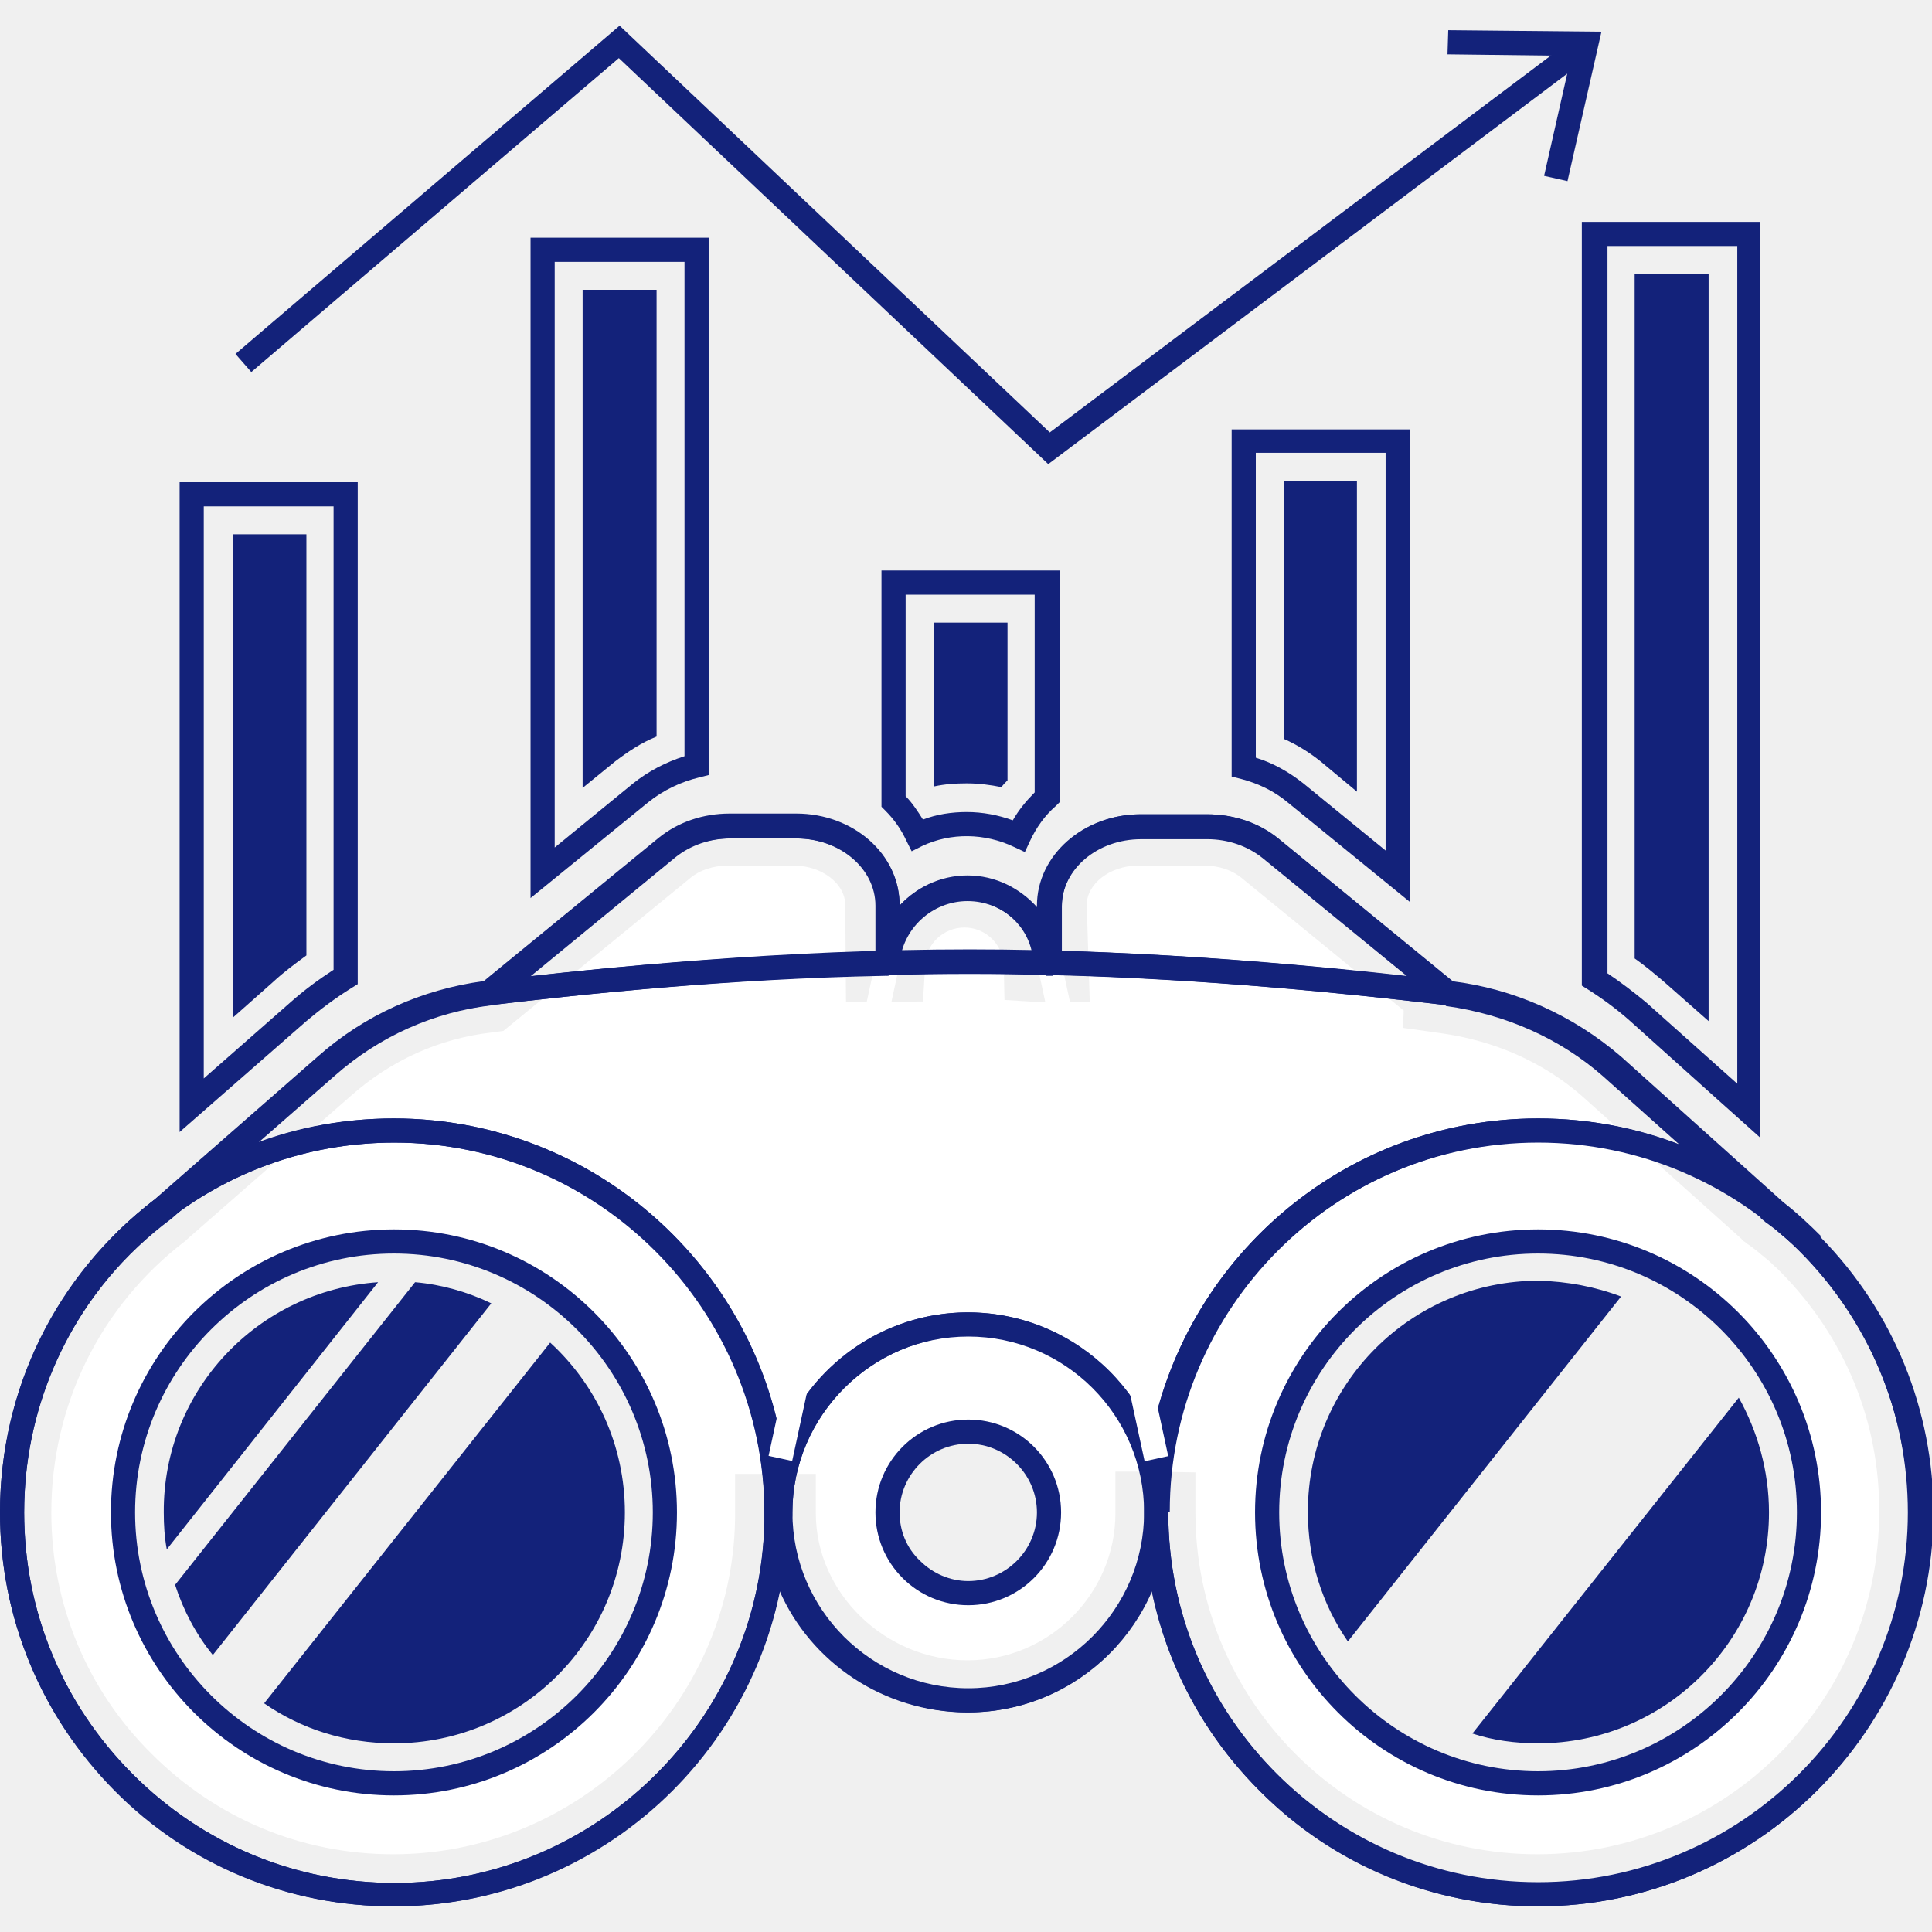
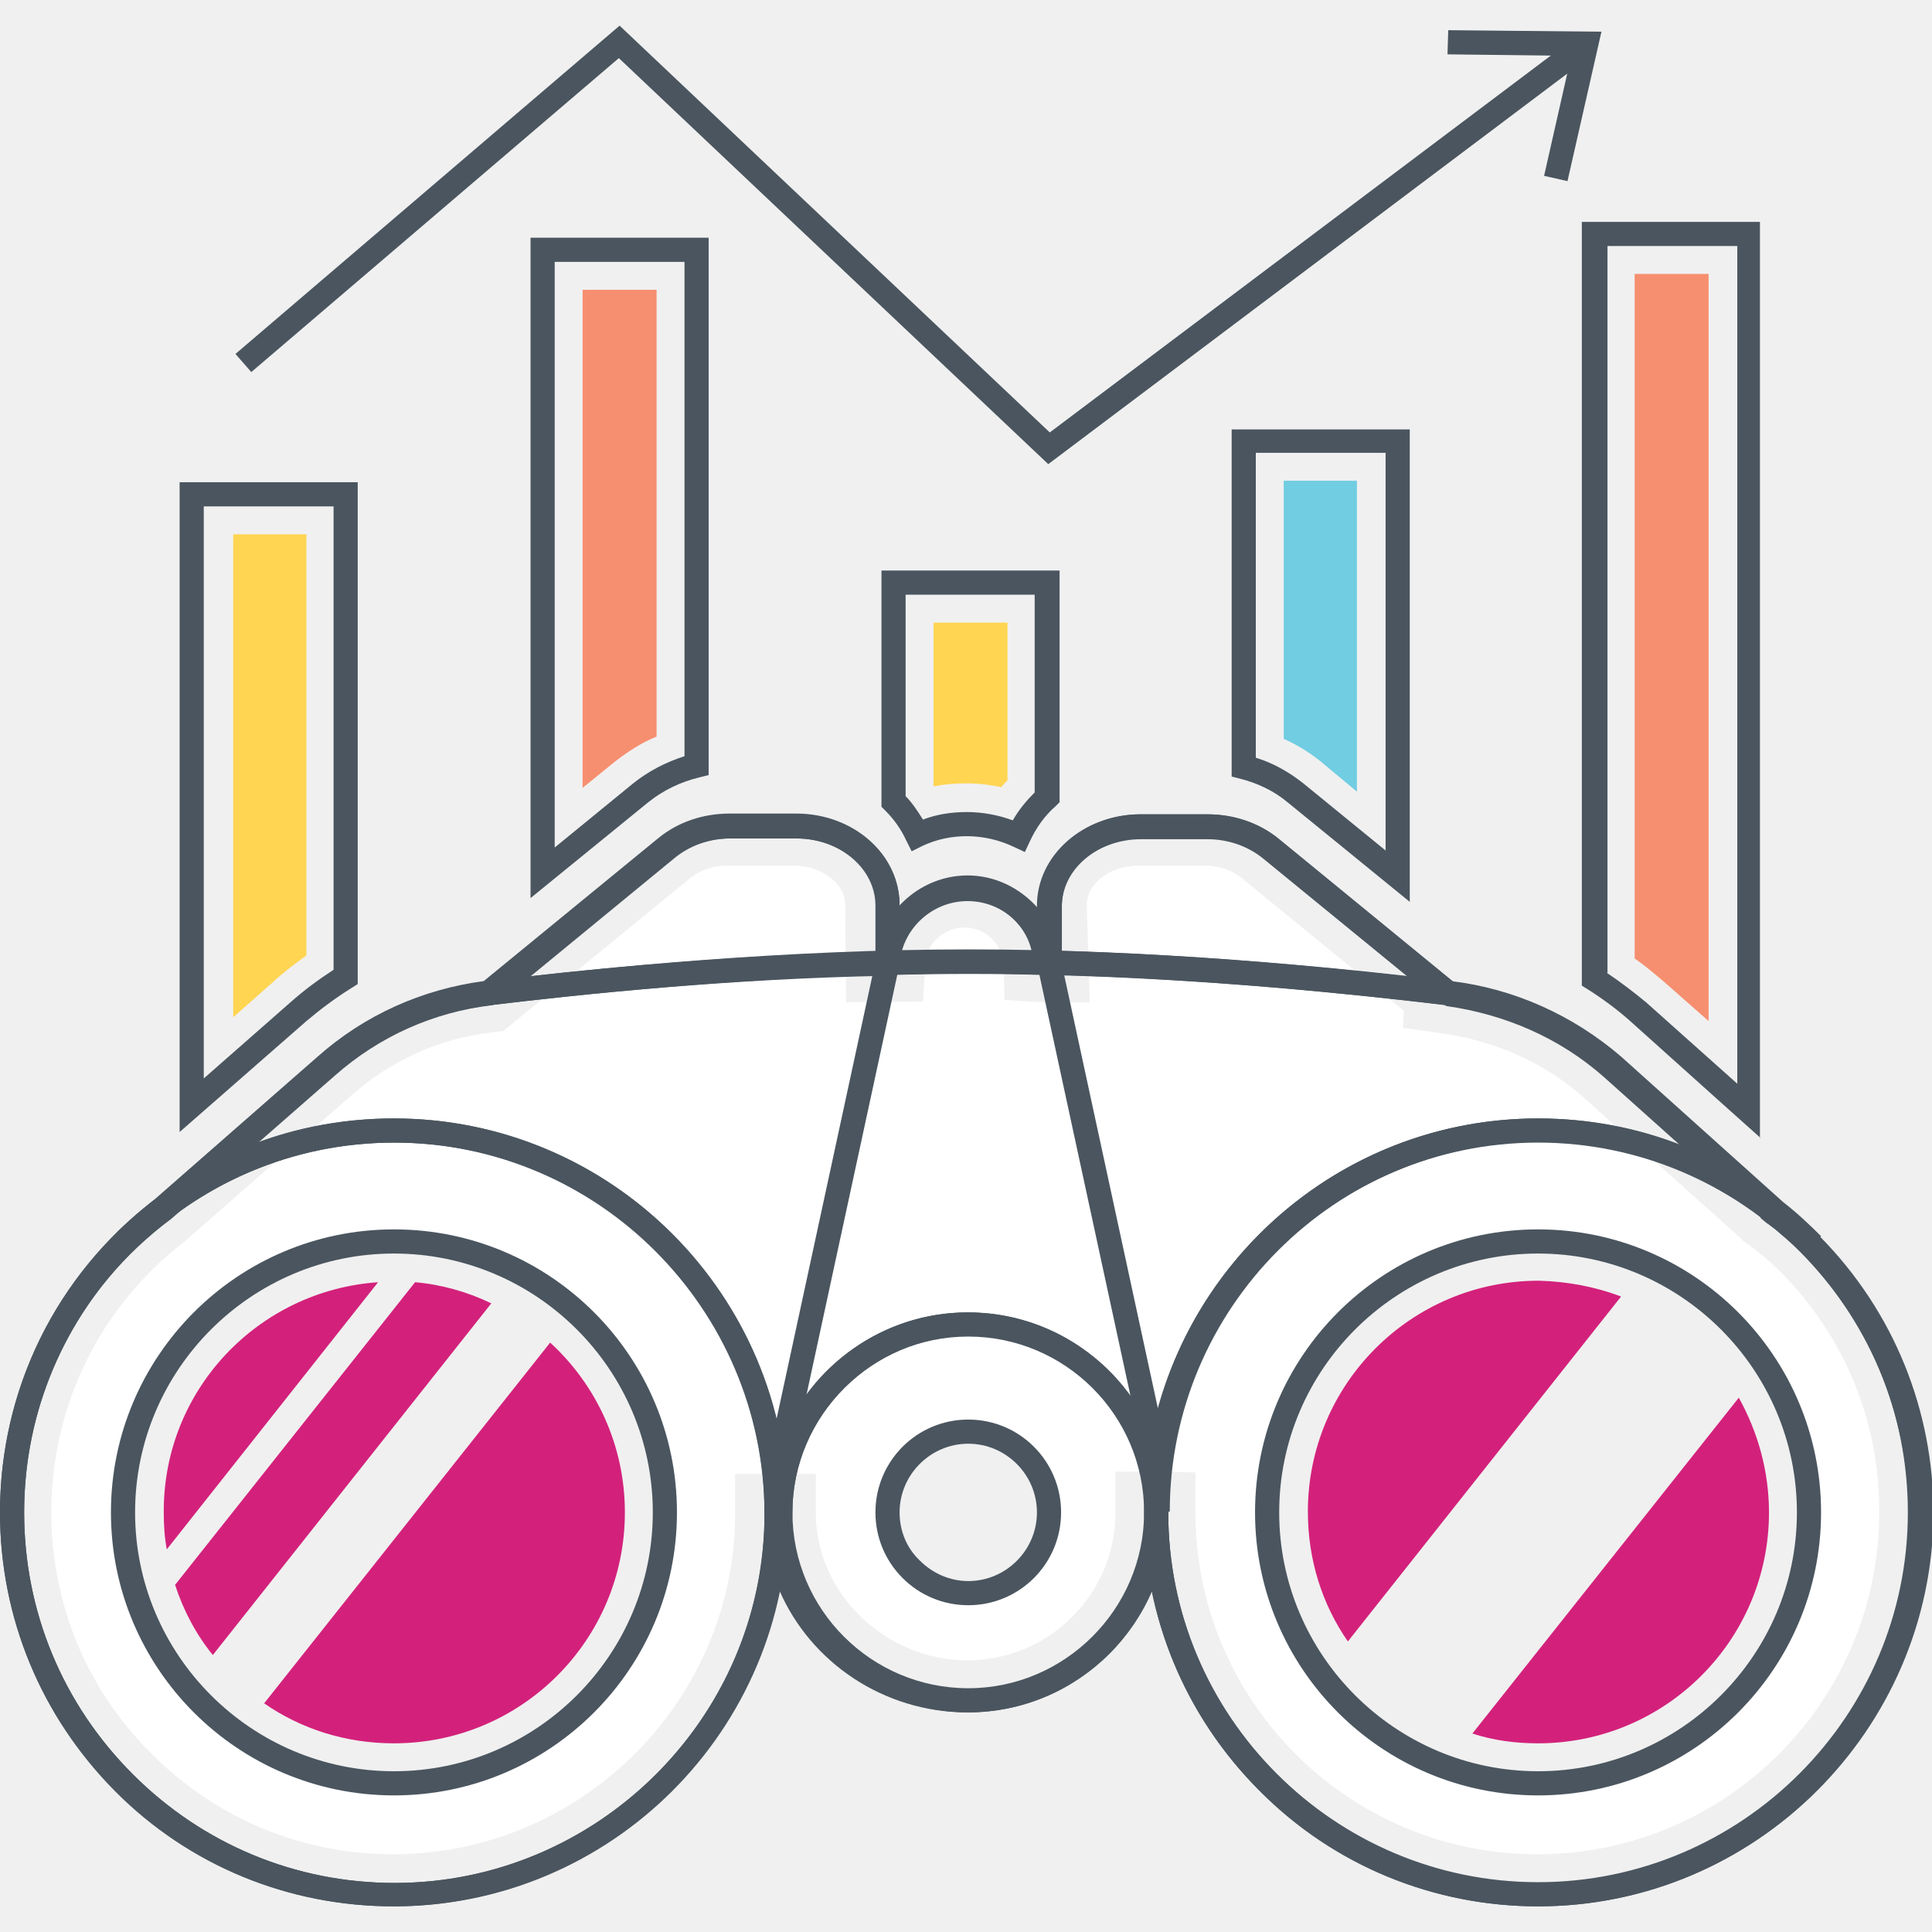
- <svg xmlns="http://www.w3.org/2000/svg" t="1755876845322" class="icon" viewBox="0 0 1024 1024" version="1.1" p-id="14236" data-spm-anchor-id="a313x.search_index.0.i32.69493a81yu511m" width="128" height="128">
-   <path d="M944 674.4l-2.4-2.4c-1.6-1.2-2.8-2.8-4.4-4l-2.4-2c-1.6-1.2-2.8-2.4-4.4-3.6-0.4-0.4-3.2-2.4-3.2-2.4l-1.2-0.8c-0.8-0.8-1.6-1.2-2.8-2v-0.4l-84.4-75.6c-20.4-18-46.4-29.6-75.2-33.6l-20-2.8 0.4-9.2-85.6-70c-5.2-4.4-12.4-6.8-20-6.8h-35.2c-14.8 0-27.2 9.6-27.2 20.8l1.6 51.6h-21.2-4l-20-1.2-0.4-18.8c-0.8-11.2-10-19.6-20.8-19.6-11.2 0-20.4 8.8-20.8 19.6l-1.2 19.6-40.8 0.4-0.4-51.6c0-11.2-12.4-20.8-27.2-20.8h-35.2c-7.6 0-14.8 2.4-20 6.8l-98.8 80.8-6 0.8c-28 3.2-53.6 14.8-74.8 33.6l-86.8 76-0.8 0.8c-45.2 34.4-71.2 87.2-71.2 144 0 48.4 18.8 94 53.2 128 34.4 34.4 79.6 53.2 128 53.2 98.4 0 179.6-79.6 181.2-177.6v-24h42.8v20.8c0 42.4 36.8 78 80.4 78 43.2 0 78.4-35.2 78.4-78V780h21.2l21.2 0.4v21.2c0 100 81.2 181.2 181.2 181.2s181.2-81.2 181.2-181.2c0.4-48-18.4-93.2-52-127.2zM208.8 945.2c-79.2 0-143.6-64.4-143.6-143.6s64.4-143.6 143.6-143.6c79.2 0 143.6 64.4 143.6 143.6S288 945.2 208.8 945.2z m304.4-100.8c-23.6 0-42.8-19.2-42.8-42.8 0-23.6 19.2-42.8 42.8-42.8s42.8 19.2 42.8 42.8c0 23.6-19.2 42.8-42.8 42.8z m302 100.8c-79.2 0-143.6-64.4-143.6-143.6s64.4-143.6 143.6-143.6 143.6 64.4 143.6 143.6-64.4 143.6-143.6 143.6z" fill="#ffffff" p-id="14237" data-spm-anchor-id="a313x.search_index.0.i25.69493a81yu511m" class="" />
-   <path d="M208.8 951.6c-82.8 0-150-67.2-150-150s67.2-150 150-150 150 67.2 150 150-67.2 150-150 150z m0-287.2c-75.6 0-137.2 61.6-137.2 137.2s61.6 137.2 137.2 137.2 137.2-61.6 137.2-137.2-61.6-137.2-137.2-137.2z" fill="#13227a" p-id="14238" />
-   <path d="M200.4 679.6l-112 141.6c-1.2-6.4-1.6-12.8-1.6-19.6-0.4-64.8 50-117.6 113.6-122zM260.4 690.8l-147.6 186.4c-8.8-10.8-15.6-23.6-20-37.2L220 679.6c14 1.2 28 5.2 40.4 11.2zM331.2 801.6c0 67.6-54.8 122.4-122.4 122.4-25.6 0-49.2-7.6-68.8-21.2l151.6-191.2c24.4 22.4 39.6 54.4 39.6 90z" fill="#13227a" p-id="14239" data-spm-anchor-id="a313x.search_index.0.i30.69493a81yu511m" class="" />
-   <path d="M208.8 1010.4c-55.6 0-108.4-21.6-147.6-61.2-39.6-39.6-61.2-92-61.2-147.6 0-115.2 93.6-208.8 208.8-208.8s208.8 93.6 208.8 208.8c0 115.2-93.6 208.8-208.8 208.8z m0-404.8c-108 0-196 88-196 196 0 52.4 20.4 101.6 57.6 138.8s86.4 57.6 138.8 57.6c108 0 196-88 196-196-0.4-108.4-88.4-196.4-196.4-196.4zM815.2 951.6c-82.8 0-150-67.2-150-150s67.2-150 150-150 150 67.2 150 150-67.2 150-150 150z m0-287.2c-75.6 0-137.2 61.6-137.2 137.2s61.6 137.2 137.2 137.2 137.2-61.6 137.2-137.2-61.6-137.2-137.2-137.2z" fill="#13227a" p-id="14240" />
-   <path d="M859.2 687.2l-144.8 182.8c-13.6-19.6-21.2-43.2-21.2-68.8 0-67.6 54.8-122.4 122.4-122.4 15.2 0.4 30 3.2 43.6 8.4zM937.6 801.6c0 67.6-54.8 122.4-122.4 122.4-12 0-24-1.6-34.8-5.2l141.2-178c10 18 16 38.8 16 60.8z" fill="#13227a" p-id="14241" />
-   <path d="M815.2 1010.4c-55.6 0-108.4-21.6-147.6-61.2-39.6-39.6-61.2-92-61.2-147.6 0-115.2 93.6-208.8 208.8-208.8s208.8 93.6 208.8 208.8c0 115.2-93.6 208.8-208.8 208.8z m0-404.8c-108 0-196 88-196 196 0 52.4 20.4 101.6 57.6 138.8 37.2 37.2 86.4 57.6 138.8 57.6 108 0 196-88 196-196-0.4-108.4-88.4-196.4-196.4-196.4z" fill="#13227a" p-id="14242" />
-   <path d="M513.2 907.6c-58.4 0-106-47.6-106-106s47.6-106 106-106 106 47.6 106 106-47.6 106-106 106z m0-199.2c-51.6 0-93.2 42-93.2 93.2 0 51.6 42 93.2 93.2 93.2s93.2-42 93.2-93.2c0-51.6-42-93.2-93.2-93.2z" fill="#13227a" p-id="14243" />
-   <path d="M513.2 850.8c-13.2 0-25.6-5.2-34.8-14.4-9.2-9.2-14.4-21.6-14.4-34.8 0-27.2 22-49.2 49.2-49.2 27.2 0 49.2 22 49.2 49.2 0 27.2-22 49.2-49.2 49.2z m0-85.6c-20 0-36.4 16.4-36.4 36.4 0 9.6 3.6 18.8 10.8 25.6 6.8 6.8 16 10.8 25.6 10.8 20 0 36.4-16.4 36.4-36.4s-16.4-36.4-36.4-36.4zM70.4 662.8l-8.8-9.2c6.4-6.4 13.2-12 20-17.6l8 10-19.2 16.8z" fill="#13227a" p-id="14244" />
-   <path d="M412.4 812.8c-2.8 0-6-1.6-6.8-6-0.4-1.6-0.4-3.2-0.4-5.2 0-108-88-196-196-196-43.6 0-84.8 14-119.2 40.4l-8-10 86.8-76c25.6-22.4 56.4-36 90-40 62.8-7.6 158.4-16.8 255.2-16.8 96.8 0 192 9.2 255.2 16.8 33.2 4 64.4 18 90 40l86 77.2c7.2 5.6 13.6 11.6 20 18l-8.8 9.2-19.6-17.6c-34.8-27.2-76.4-41.6-120.8-41.6-108 0-196 88-196 196h-12.8c0-51.6-42-93.2-93.2-93.2S420 750 420 801.6c0 9.6-4.8 11.2-7.6 11.2z m-203.6-220c102 0 187.2 73.6 205.2 170.8 15.2-39.6 54-68 98.8-68 43.6 0 81.2 26.4 97.6 64.4 19.6-95.2 103.6-167.2 204.8-167.2 26.4 0 52 4.8 75.6 14l-41.2-36.8c-23.6-20.4-52-33.2-82.8-37.2-62.8-7.6-157.6-16.8-253.6-16.8s-190.8 9.2-253.6 16.8c-30.8 3.6-59.6 16.4-83.2 37.2l-41.2 36c23.2-8.8 48-13.2 73.6-13.2z" fill="#13227a" p-id="14245" />
-   <path d="M464.16 508.912l12.512 2.704-56.8 262.728-12.508-2.708zM562.36 509.048l56.82 262.728-12.512 2.704-56.824-262.724z" fill="#ffffff" p-id="14246" data-spm-anchor-id="a313x.search_index.0.i26.69493a81yu511m" class="" />
-   <path d="M259.6 532.8l-4.8-11.2 94.4-77.2c10.4-8.4 23.6-12.8 37.6-12.8h35.2c30.4 0 54.8 21.6 54.8 48.4v30l-3.6 5.6-1.2 0.8-2.8 0.8c-82.4 1.6-159.6 9.6-209.6 15.6z m126.8-88.4c-10.8 0-21.2 3.6-29.2 10L280 517.6c48.4-5.6 114-11.2 184-13.2V480c0-19.6-18.8-35.6-42-35.6h-35.6zM766.8 532.8c-50.4-6-127.6-14-210-16l-4-1.6-0.8-0.8-2.4-4.8V480c0-26.8 24.8-48.4 54.8-48.4h35.2c14 0 27.2 4.4 37.6 12.8l94.4 77.2-4.8 11.2z m-204.4-28.8c69.6 2 135.6 8 184 13.6l-77.2-63.2c-8-6.4-18.4-10-29.2-10h-35.2c-23.2 0-42 16-42 35.6v24z" fill="#13227a" p-id="14247" />
-   <path d="M470.4 516.8l-6.4-6.8c1.6-25.6 22.8-45.6 48.4-45.6 25.6 0 46.8 20 48.4 45.6l-6.4 6.8c-25.6-0.8-54.4-0.8-84 0z m42-39.6c-16.4 0-30.4 11.2-34.8 26.8 24.4-0.4 47.6-0.4 69.2 0-3.6-15.6-18-26.8-34.4-26.8zM955.6 664.4l-18.8-16.8 8.4-9.6c7.2 5.6 13.6 11.6 19.6 17.6l-9.2 8.8z" fill="#13227a" p-id="14248" />
-   <path d="M815.2 1010.4c-100.8 0-185.2-72-204.8-167.2-16.4 38-54 64.4-97.6 64.4-44.8 0-83.2-26.8-99.6-64.4-19.2 95.2-104.4 167.2-204.8 167.2-55.6 0-108.4-21.6-147.6-61.2-39.2-39.6-60.8-92-60.8-147.6C0 736.4 29.6 676 81.6 636l86.8-76c24.8-22 55.2-35.6 88-40l92.8-76c10.4-8.4 23.6-12.8 37.6-12.8h35.2c30.4 0 54.8 21.6 54.8 48.4v0.4c8.8-9.6 21.6-16 36-16 14.8 0 28 6.8 37.2 17.2v-1.2c0-26.8 24.8-48.4 54.8-48.4h35.2c14 0 27.2 4.4 37.6 12.8l92.8 76c33.6 4.8 64 18.8 88 40l88.4 79.2c0.8 0.4 1.2 0.8 2 1.6 1.6 1.6 3.2 2.8 5.2 4.4l0.8 0.8c0.4 0.4 1.2 0.8 1.6 1.6 1.6 1.6 3.2 3.2 5.2 4.8l0.8 0.8c0.4 0.4 0.8 0.8 1.6 1.2l1.2 1.2c38.4 39.2 59.6 91.2 59.6 146.4-0.8 114.4-94.4 208-209.6 208z m-196-208.8c0 108 88 196 196 196s196-88 196-196c0-52-20-100.8-56.4-137.6l-2.4-2.4c-1.6-1.6-3.2-3.2-4.8-4.4l-2.4-2c-1.6-1.2-3.2-2.8-4.8-4-0.4-0.4-1.2-0.8-1.6-1.2l-1.6-1.2 1.2-1.6-1.2 1.6-1.2-0.8c-0.8-0.8-2-1.6-2.8-2.4v-0.4l-83.6-74.8c-22.8-20-51.6-32.8-83.2-37.2l-2-2.4-0.8 1.2-94.4-77.2c-8-6.4-18.4-10-29.2-10h-35.2c-23.2 0-42 16-42 35.6v26c1.6 1.6 1.6 4 1.6 4.4l-6.4 6.4h-3.6v-0.8l-1.2-0.4-0.8-0.8-2-4h-1.6c-1.2-18.8-16.8-33.6-36-33.6-18.8 0-34.8 14.8-36 33.6l-1.6 1.6-2 3.2-1.2 0.8v-0.4l-1.2 0.8h-1.2l-1.6-6.8-3.6-0.4V480c0-19.6-18.8-35.6-42-35.6h-35.2c-10.8 0-21.2 3.6-29.2 10L264 531.6l-3.2 1.2c-30.8 3.6-59.6 16.4-83.2 37.2l-86.8 76-0.4-0.4 0.4 0.4C40.8 683.2 12.8 740 12.8 801.6c0 52.4 20.4 101.6 57.6 138.8s86.4 57.6 138.8 57.6c106.4 0 194.4-86.4 196-192.4v-8h12.8v4.8c0 50.4 44 93.2 95.6 93.2 51.6 0 93.2-42 93.2-93.2l6.4-6.8 6 6c0-0.4 0 0 0 0zM95.2 600V255.6h94.4v266l-3.2 2c-8.4 5.2-16.4 11.2-24 17.6L95.2 600zM108 268.4v303.2l46-40.4c7.2-6.4 14.8-12 22.8-17.2V268.4H108z" fill="#13227a" p-id="14249" />
-   <path d="M123.2 283.2h39.2v223.2c-6 4.4-12 8.8-17.6 14l-21.2 18.8v-256z" fill="#13227a" p-id="14250" />
-   <path d="M281.2 476V126h94.4v284.8l-4.8 1.2c-10 2.4-19.2 6.8-27.2 13.2L281.2 476z m12.8-337.2v310.4l41.6-34c8-6.4 17.2-11.2 27.2-14.4V138.8H294z" fill="#13227a" p-id="14251" />
-   <path d="M308.8 153.6H348v236.8c-8 3.2-15.2 8-22 13.2l-17.2 14v-264z" fill="#13227a" p-id="14252" />
-   <path d="M543.2 451.6l-6-2.8c-15.2-7.2-33.2-7.6-48.4-0.4l-5.6 2.8-2.8-5.6c-2.8-6-6.4-11.2-11.2-16l-2-2V302.4h94.4v122.8l-2 2c-6 5.2-10.4 11.6-13.6 18.4l-2.8 6z m-30.8-21.2c8.4 0 16.8 1.6 24.4 4.4 3.2-5.6 7.2-10.4 11.6-14.8V315.2H480v106.8c3.6 3.6 6.4 8 9.2 12.4 7.2-2.8 15.2-4 23.2-4z" fill="#13227a" p-id="14253" />
-   <path d="M530.8 417.2c-6-1.2-12-2-18.4-2-6 0-11.6 0.4-17.2 1.6l-0.4-0.4V330h39.2v83.6c-1.2 1.2-2.4 2.4-3.2 3.6z" fill="#13227a" p-id="14254" data-spm-anchor-id="a313x.search_index.0.i31.69493a81yu511m" class="" />
-   <path d="M747.2 478l-64.8-52.8c-7.2-6-15.6-10-24.8-12.4l-4.8-1.2v-184h94.4v250.4z m-81.6-76.4c9.2 2.8 17.6 7.6 25.2 13.6l43.6 35.6V240h-68.8v161.6z" fill="#13227a" p-id="14255" />
-   <path d="M700 403.6c-6-4.8-12.4-8.8-19.6-12V254.8h38.8v164.8l-19.2-16z" fill="#13227a" p-id="14256" />
-   <path d="M933.2 603.2l-22.8-20.4-46.8-42c-6.8-6-14.4-11.6-22-16.4l-3.2-2V117.6h94.4v485.6z m-81.6-87.6c7.2 4.8 14 10 20.8 15.6l48.4 43.2v-444H852v385.2z" fill="#13227a" p-id="14257" />
-   <path d="M882 520.4c-5.2-4.4-10.4-8.8-15.6-12.4V145.2h39.2v396l-23.6-20.8z" fill="#13227a" p-id="14258" />
-   <path d="M555.6 246L328 30.8 133.2 197.2l-8.4-9.6L328.4 13.6l228 215.6 280.8-211.2 7.6 10.4z" fill="#13227a" p-id="14259" />
-   <path d="M830.8 96l-12.4-2.8 14.4-63.6-65.6-0.8 0.4-12.8 81.2 0.8z" fill="#13227a" p-id="14260" />
+ <svg xmlns="http://www.w3.org/2000/svg" t="1755925530622" class="icon" viewBox="0 0 1024 1024" version="1.1" p-id="1343" data-spm-anchor-id="a313x.icontype_histories.0.i6.2a6a3a81b4aACS" width="128" height="128">
+   <path d="M944 674.4l-2.4-2.4c-1.6-1.2-2.8-2.8-4.4-4l-2.4-2c-1.6-1.2-2.8-2.4-4.4-3.6-0.4-0.4-3.2-2.4-3.2-2.4l-1.2-0.8c-0.8-0.8-1.6-1.2-2.8-2v-0.4l-84.4-75.6c-20.4-18-46.4-29.6-75.2-33.6l-20-2.8 0.4-9.2-85.6-70c-5.2-4.4-12.4-6.8-20-6.8h-35.2c-14.8 0-27.2 9.6-27.2 20.8l1.6 51.6h-21.2-4l-20-1.2-0.4-18.8c-0.8-11.2-10-19.6-20.8-19.6-11.2 0-20.4 8.8-20.8 19.6l-1.2 19.6-40.8 0.4-0.4-51.6c0-11.2-12.4-20.8-27.2-20.8h-35.2c-7.6 0-14.8 2.4-20 6.8l-98.8 80.8-6 0.8c-28 3.2-53.6 14.8-74.8 33.6l-86.8 76-0.8 0.8c-45.2 34.4-71.2 87.2-71.2 144 0 48.4 18.8 94 53.2 128 34.4 34.4 79.6 53.2 128 53.2 98.4 0 179.6-79.6 181.2-177.6v-24h42.8v20.8c0 42.4 36.8 78 80.4 78 43.2 0 78.4-35.2 78.4-78V780h21.2l21.2 0.4v21.2c0 100 81.2 181.2 181.2 181.2s181.2-81.2 181.2-181.2c0.4-48-18.4-93.2-52-127.2zM208.8 945.2c-79.2 0-143.6-64.4-143.6-143.6s64.4-143.6 143.6-143.6c79.2 0 143.6 64.4 143.6 143.6S288 945.2 208.8 945.2z m304.4-100.8c-23.6 0-42.8-19.2-42.8-42.8 0-23.6 19.2-42.8 42.8-42.8s42.8 19.2 42.8 42.8c0 23.6-19.2 42.8-42.8 42.8z m302 100.8c-79.2 0-143.6-64.4-143.6-143.6s64.4-143.6 143.6-143.6 143.6 64.4 143.6 143.6-64.4 143.6-143.6 143.6z" fill="#ffffff" p-id="1344" data-spm-anchor-id="a313x.icontype_histories.0.i0.2a6a3a81b4aACS" class="" />
+   <path d="M208.8 951.6c-82.8 0-150-67.2-150-150s67.2-150 150-150 150 67.2 150 150-67.2 150-150 150z m0-287.2c-75.6 0-137.2 61.6-137.2 137.2s61.6 137.2 137.2 137.2 137.2-61.6 137.2-137.2-61.6-137.2-137.2-137.2z" fill="#4A555F" p-id="1345" />
+   <path d="M200.4 679.6l-112 141.6c-1.2-6.4-1.6-12.8-1.6-19.6-0.4-64.8 50-117.6 113.6-122zM260.4 690.8l-147.6 186.4c-8.8-10.8-15.6-23.6-20-37.2L220 679.6c14 1.2 28 5.2 40.4 11.2zM331.2 801.6c0 67.6-54.8 122.4-122.4 122.4-25.6 0-49.2-7.6-68.8-21.2l151.6-191.2c24.4 22.4 39.6 54.4 39.6 90z" fill="#d3217b" p-id="1346" data-spm-anchor-id="a313x.icontype_histories.0.i4.2a6a3a81b4aACS" class="" />
+   <path d="M208.8 1010.4c-55.6 0-108.4-21.6-147.6-61.2-39.6-39.6-61.2-92-61.2-147.6 0-115.2 93.6-208.8 208.8-208.8s208.8 93.6 208.8 208.8c0 115.2-93.6 208.8-208.8 208.8z m0-404.8c-108 0-196 88-196 196 0 52.4 20.4 101.6 57.6 138.8s86.4 57.6 138.8 57.6c108 0 196-88 196-196-0.4-108.4-88.4-196.4-196.4-196.4zM815.2 951.6c-82.8 0-150-67.2-150-150s67.2-150 150-150 150 67.2 150 150-67.2 150-150 150z m0-287.2c-75.6 0-137.2 61.6-137.2 137.2s61.6 137.2 137.2 137.2 137.2-61.6 137.2-137.2-61.6-137.2-137.2-137.2z" fill="#4A555F" p-id="1347" />
+   <path d="M859.2 687.2l-144.8 182.8c-13.6-19.6-21.2-43.2-21.2-68.8 0-67.6 54.8-122.4 122.4-122.4 15.2 0.4 30 3.2 43.6 8.4zM937.6 801.6c0 67.6-54.8 122.4-122.4 122.4-12 0-24-1.6-34.8-5.2l141.2-178c10 18 16 38.8 16 60.8z" fill="#d3217b" p-id="1348" data-spm-anchor-id="a313x.icontype_histories.0.i5.2a6a3a81b4aACS" class="" />
+   <path d="M815.2 1010.4c-55.6 0-108.4-21.6-147.6-61.2-39.6-39.6-61.2-92-61.2-147.6 0-115.2 93.6-208.8 208.8-208.8s208.8 93.6 208.8 208.8c0 115.2-93.6 208.8-208.8 208.8z m0-404.8c-108 0-196 88-196 196 0 52.4 20.4 101.6 57.6 138.8 37.2 37.2 86.4 57.6 138.8 57.6 108 0 196-88 196-196-0.4-108.4-88.4-196.4-196.4-196.4z" fill="#4A555F" p-id="1349" />
+   <path d="M513.2 907.6c-58.4 0-106-47.6-106-106s47.6-106 106-106 106 47.6 106 106-47.6 106-106 106z m0-199.2c-51.6 0-93.2 42-93.2 93.2 0 51.6 42 93.2 93.2 93.2s93.2-42 93.2-93.2c0-51.6-42-93.2-93.2-93.2z" fill="#4A555F" p-id="1350" />
+   <path d="M513.2 850.8c-13.2 0-25.6-5.2-34.8-14.4-9.2-9.2-14.4-21.6-14.4-34.8 0-27.2 22-49.2 49.2-49.2 27.2 0 49.2 22 49.2 49.2 0 27.2-22 49.2-49.2 49.2z m0-85.6c-20 0-36.4 16.4-36.4 36.4 0 9.6 3.6 18.8 10.8 25.6 6.8 6.8 16 10.8 25.6 10.8 20 0 36.4-16.4 36.4-36.4s-16.4-36.4-36.4-36.4zM70.4 662.8l-8.8-9.2c6.4-6.4 13.2-12 20-17.6l8 10-19.2 16.8z" fill="#4A555F" p-id="1351" />
+   <path d="M412.4 812.8c-2.8 0-6-1.6-6.8-6-0.4-1.6-0.4-3.2-0.4-5.2 0-108-88-196-196-196-43.6 0-84.8 14-119.2 40.4l-8-10 86.8-76c25.6-22.4 56.4-36 90-40 62.8-7.6 158.4-16.8 255.2-16.8 96.8 0 192 9.2 255.2 16.8 33.2 4 64.4 18 90 40l86 77.2c7.2 5.6 13.6 11.6 20 18l-8.8 9.2-19.6-17.6c-34.8-27.2-76.4-41.6-120.8-41.6-108 0-196 88-196 196h-12.8c0-51.6-42-93.2-93.2-93.2S420 750 420 801.6c0 9.6-4.8 11.2-7.6 11.2z m-203.6-220c102 0 187.2 73.6 205.2 170.8 15.2-39.6 54-68 98.8-68 43.6 0 81.2 26.4 97.6 64.4 19.6-95.2 103.6-167.2 204.8-167.2 26.4 0 52 4.8 75.6 14l-41.2-36.8c-23.6-20.4-52-33.2-82.8-37.2-62.8-7.6-157.6-16.8-253.6-16.8s-190.8 9.2-253.6 16.8c-30.8 3.6-59.6 16.4-83.2 37.2l-41.2 36c23.2-8.8 48-13.2 73.6-13.2z" fill="#4A555F" p-id="1352" />
+   <path d="M464.16 508.912l12.512 2.704-56.8 262.728-12.508-2.708zM562.36 509.048l56.82 262.728-12.512 2.704-56.824-262.724z" fill="#4A555F" p-id="1353" />
+   <path d="M259.6 532.8l-4.8-11.2 94.4-77.2c10.4-8.4 23.6-12.8 37.6-12.8h35.2c30.4 0 54.8 21.6 54.8 48.4v30l-3.6 5.6-1.2 0.8-2.8 0.8c-82.4 1.6-159.6 9.6-209.6 15.6z m126.8-88.4c-10.8 0-21.2 3.6-29.2 10L280 517.6c48.4-5.6 114-11.2 184-13.2V480c0-19.6-18.8-35.6-42-35.6h-35.6zM766.8 532.8c-50.4-6-127.6-14-210-16l-4-1.6-0.8-0.8-2.4-4.8V480c0-26.8 24.8-48.4 54.8-48.4h35.2c14 0 27.2 4.4 37.6 12.8l94.4 77.2-4.8 11.2z m-204.4-28.8c69.6 2 135.6 8 184 13.6l-77.2-63.2c-8-6.4-18.4-10-29.2-10h-35.2c-23.2 0-42 16-42 35.6v24z" fill="#4A555F" p-id="1354" />
+   <path d="M470.4 516.8l-6.4-6.8c1.6-25.6 22.8-45.6 48.4-45.6 25.6 0 46.8 20 48.4 45.6l-6.4 6.8c-25.6-0.8-54.4-0.8-84 0z m42-39.6c-16.4 0-30.4 11.2-34.8 26.8 24.4-0.4 47.6-0.4 69.2 0-3.6-15.6-18-26.8-34.4-26.8zM955.6 664.4l-18.8-16.8 8.4-9.6c7.2 5.6 13.6 11.6 19.6 17.6l-9.2 8.8z" fill="#4A555F" p-id="1355" />
+   <path d="M815.2 1010.4c-100.8 0-185.2-72-204.8-167.2-16.4 38-54 64.4-97.6 64.4-44.8 0-83.2-26.8-99.6-64.4-19.2 95.2-104.4 167.2-204.8 167.2-55.6 0-108.4-21.6-147.6-61.2-39.2-39.6-60.8-92-60.8-147.6C0 736.4 29.6 676 81.6 636l86.8-76c24.8-22 55.2-35.6 88-40l92.8-76c10.4-8.4 23.6-12.8 37.6-12.8h35.2c30.4 0 54.8 21.6 54.8 48.4v0.4c8.8-9.6 21.6-16 36-16 14.8 0 28 6.8 37.2 17.2v-1.2c0-26.8 24.8-48.4 54.8-48.4h35.2c14 0 27.2 4.4 37.6 12.8l92.8 76c33.6 4.8 64 18.8 88 40l88.4 79.2c0.8 0.4 1.2 0.8 2 1.6 1.6 1.6 3.2 2.8 5.2 4.4l0.8 0.8c0.4 0.4 1.2 0.8 1.6 1.6 1.6 1.6 3.2 3.2 5.2 4.8l0.8 0.8c0.4 0.4 0.8 0.8 1.6 1.2l1.2 1.2c38.4 39.2 59.6 91.2 59.6 146.4-0.8 114.4-94.4 208-209.6 208z m-196-208.8c0 108 88 196 196 196s196-88 196-196c0-52-20-100.8-56.4-137.6l-2.4-2.4c-1.6-1.6-3.2-3.2-4.8-4.4l-2.4-2c-1.6-1.2-3.2-2.8-4.8-4-0.4-0.4-1.2-0.8-1.6-1.2l-1.6-1.2 1.2-1.6-1.2 1.6-1.2-0.8c-0.8-0.8-2-1.6-2.8-2.4v-0.4l-83.6-74.8c-22.8-20-51.6-32.8-83.2-37.2l-2-2.4-0.8 1.2-94.4-77.2c-8-6.4-18.4-10-29.2-10h-35.2c-23.2 0-42 16-42 35.6v26c1.6 1.6 1.6 4 1.6 4.4l-6.4 6.4h-3.6v-0.8l-1.2-0.4-0.8-0.8-2-4h-1.6c-1.2-18.8-16.8-33.6-36-33.6-18.8 0-34.8 14.8-36 33.6l-1.6 1.6-2 3.2-1.2 0.8v-0.4l-1.2 0.8h-1.2l-1.6-6.8-3.6-0.4V480c0-19.6-18.8-35.6-42-35.6h-35.2c-10.8 0-21.2 3.6-29.2 10L264 531.6l-3.2 1.2c-30.8 3.6-59.6 16.4-83.2 37.2l-86.8 76-0.4-0.4 0.4 0.4C40.8 683.2 12.8 740 12.8 801.6c0 52.4 20.4 101.6 57.6 138.8s86.4 57.6 138.8 57.6c106.4 0 194.4-86.4 196-192.4v-8h12.8v4.8c0 50.4 44 93.2 95.6 93.2 51.6 0 93.2-42 93.2-93.2l6.4-6.8 6 6c0-0.4 0 0 0 0zM95.2 600V255.6h94.4v266l-3.2 2c-8.4 5.2-16.4 11.2-24 17.6L95.2 600zM108 268.4v303.2l46-40.4c7.2-6.4 14.8-12 22.8-17.2V268.4H108z" fill="#4A555F" p-id="1356" />
+   <path d="M123.2 283.2h39.2v223.2c-6 4.4-12 8.8-17.6 14l-21.2 18.8v-256z" fill="#FFD552" p-id="1357" />
+   <path d="M281.2 476V126h94.4v284.8l-4.8 1.2c-10 2.4-19.2 6.8-27.2 13.2L281.2 476z m12.8-337.2v310.4l41.6-34c8-6.4 17.2-11.2 27.2-14.4V138.8H294z" fill="#4A555F" p-id="1358" />
+   <path d="M308.8 153.6H348v236.8c-8 3.2-15.2 8-22 13.2l-17.2 14v-264z" fill="#F68F6F" p-id="1359" />
+   <path d="M543.2 451.6l-6-2.8c-15.2-7.2-33.2-7.6-48.4-0.4l-5.6 2.8-2.8-5.6c-2.8-6-6.4-11.2-11.2-16l-2-2V302.4h94.4v122.8l-2 2c-6 5.2-10.4 11.6-13.6 18.4l-2.8 6z m-30.8-21.2c8.4 0 16.8 1.6 24.4 4.4 3.2-5.6 7.2-10.4 11.6-14.8V315.2H480v106.8c3.6 3.6 6.4 8 9.2 12.4 7.2-2.8 15.2-4 23.2-4z" fill="#4A555F" p-id="1360" />
+   <path d="M530.8 417.2c-6-1.2-12-2-18.4-2-6 0-11.6 0.4-17.2 1.6l-0.4-0.4V330h39.2v83.6c-1.2 1.2-2.4 2.4-3.2 3.6z" fill="#FFD552" p-id="1361" />
+   <path d="M747.2 478l-64.8-52.8c-7.2-6-15.6-10-24.8-12.4l-4.8-1.2v-184h94.4v250.4z m-81.6-76.4c9.2 2.8 17.6 7.6 25.2 13.6l43.6 35.6V240h-68.8v161.6z" fill="#4A555F" p-id="1362" />
+   <path d="M700 403.6c-6-4.8-12.4-8.8-19.6-12V254.8h38.8v164.8l-19.2-16z" fill="#71CDE1" p-id="1363" />
+   <path d="M933.2 603.2l-22.8-20.4-46.8-42c-6.8-6-14.4-11.6-22-16.4l-3.2-2V117.6h94.4v485.6z m-81.6-87.6c7.2 4.8 14 10 20.8 15.6l48.4 43.2v-444H852v385.2z" fill="#4A555F" p-id="1364" />
+   <path d="M882 520.4c-5.2-4.4-10.4-8.8-15.6-12.4V145.2h39.2v396l-23.6-20.8z" fill="#F68F6F" p-id="1365" />
+   <path d="M555.6 246L328 30.8 133.2 197.2l-8.4-9.6L328.4 13.6l228 215.6 280.8-211.2 7.6 10.4z" fill="#4A555F" p-id="1366" />
+   <path d="M830.8 96l-12.4-2.8 14.4-63.6-65.6-0.8 0.4-12.8 81.2 0.8z" fill="#4A555F" p-id="1367" />
</svg>
